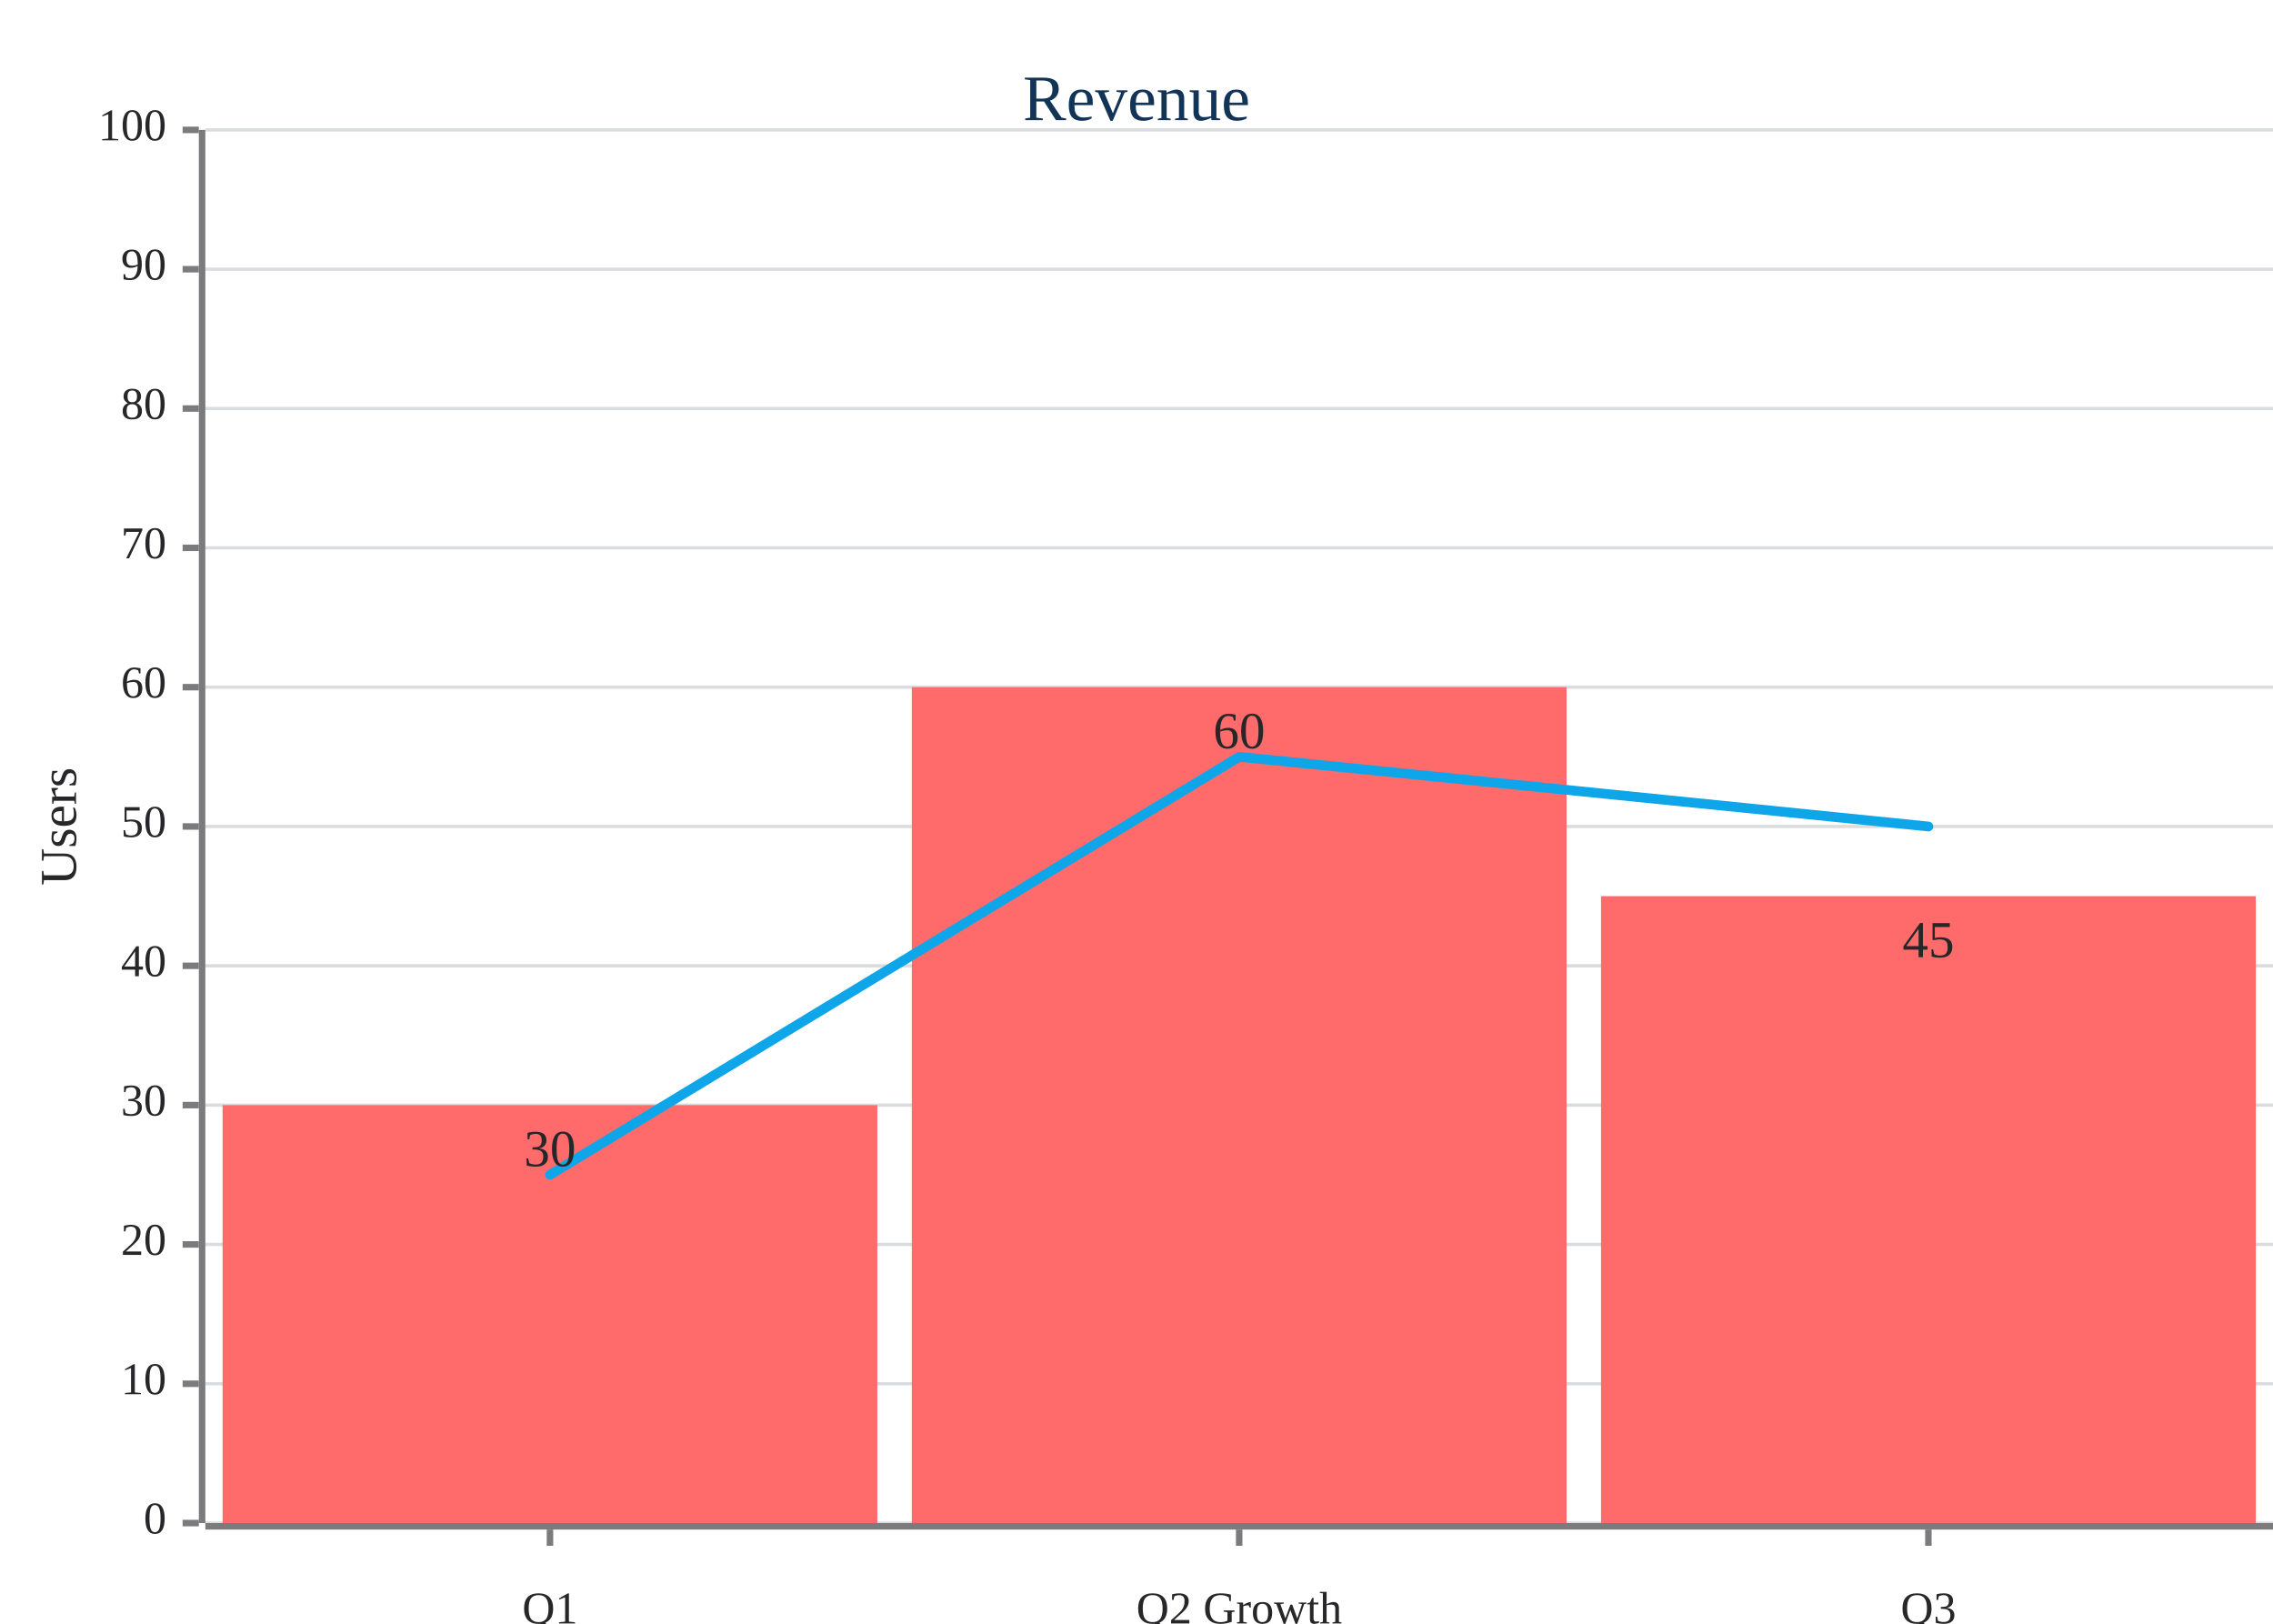
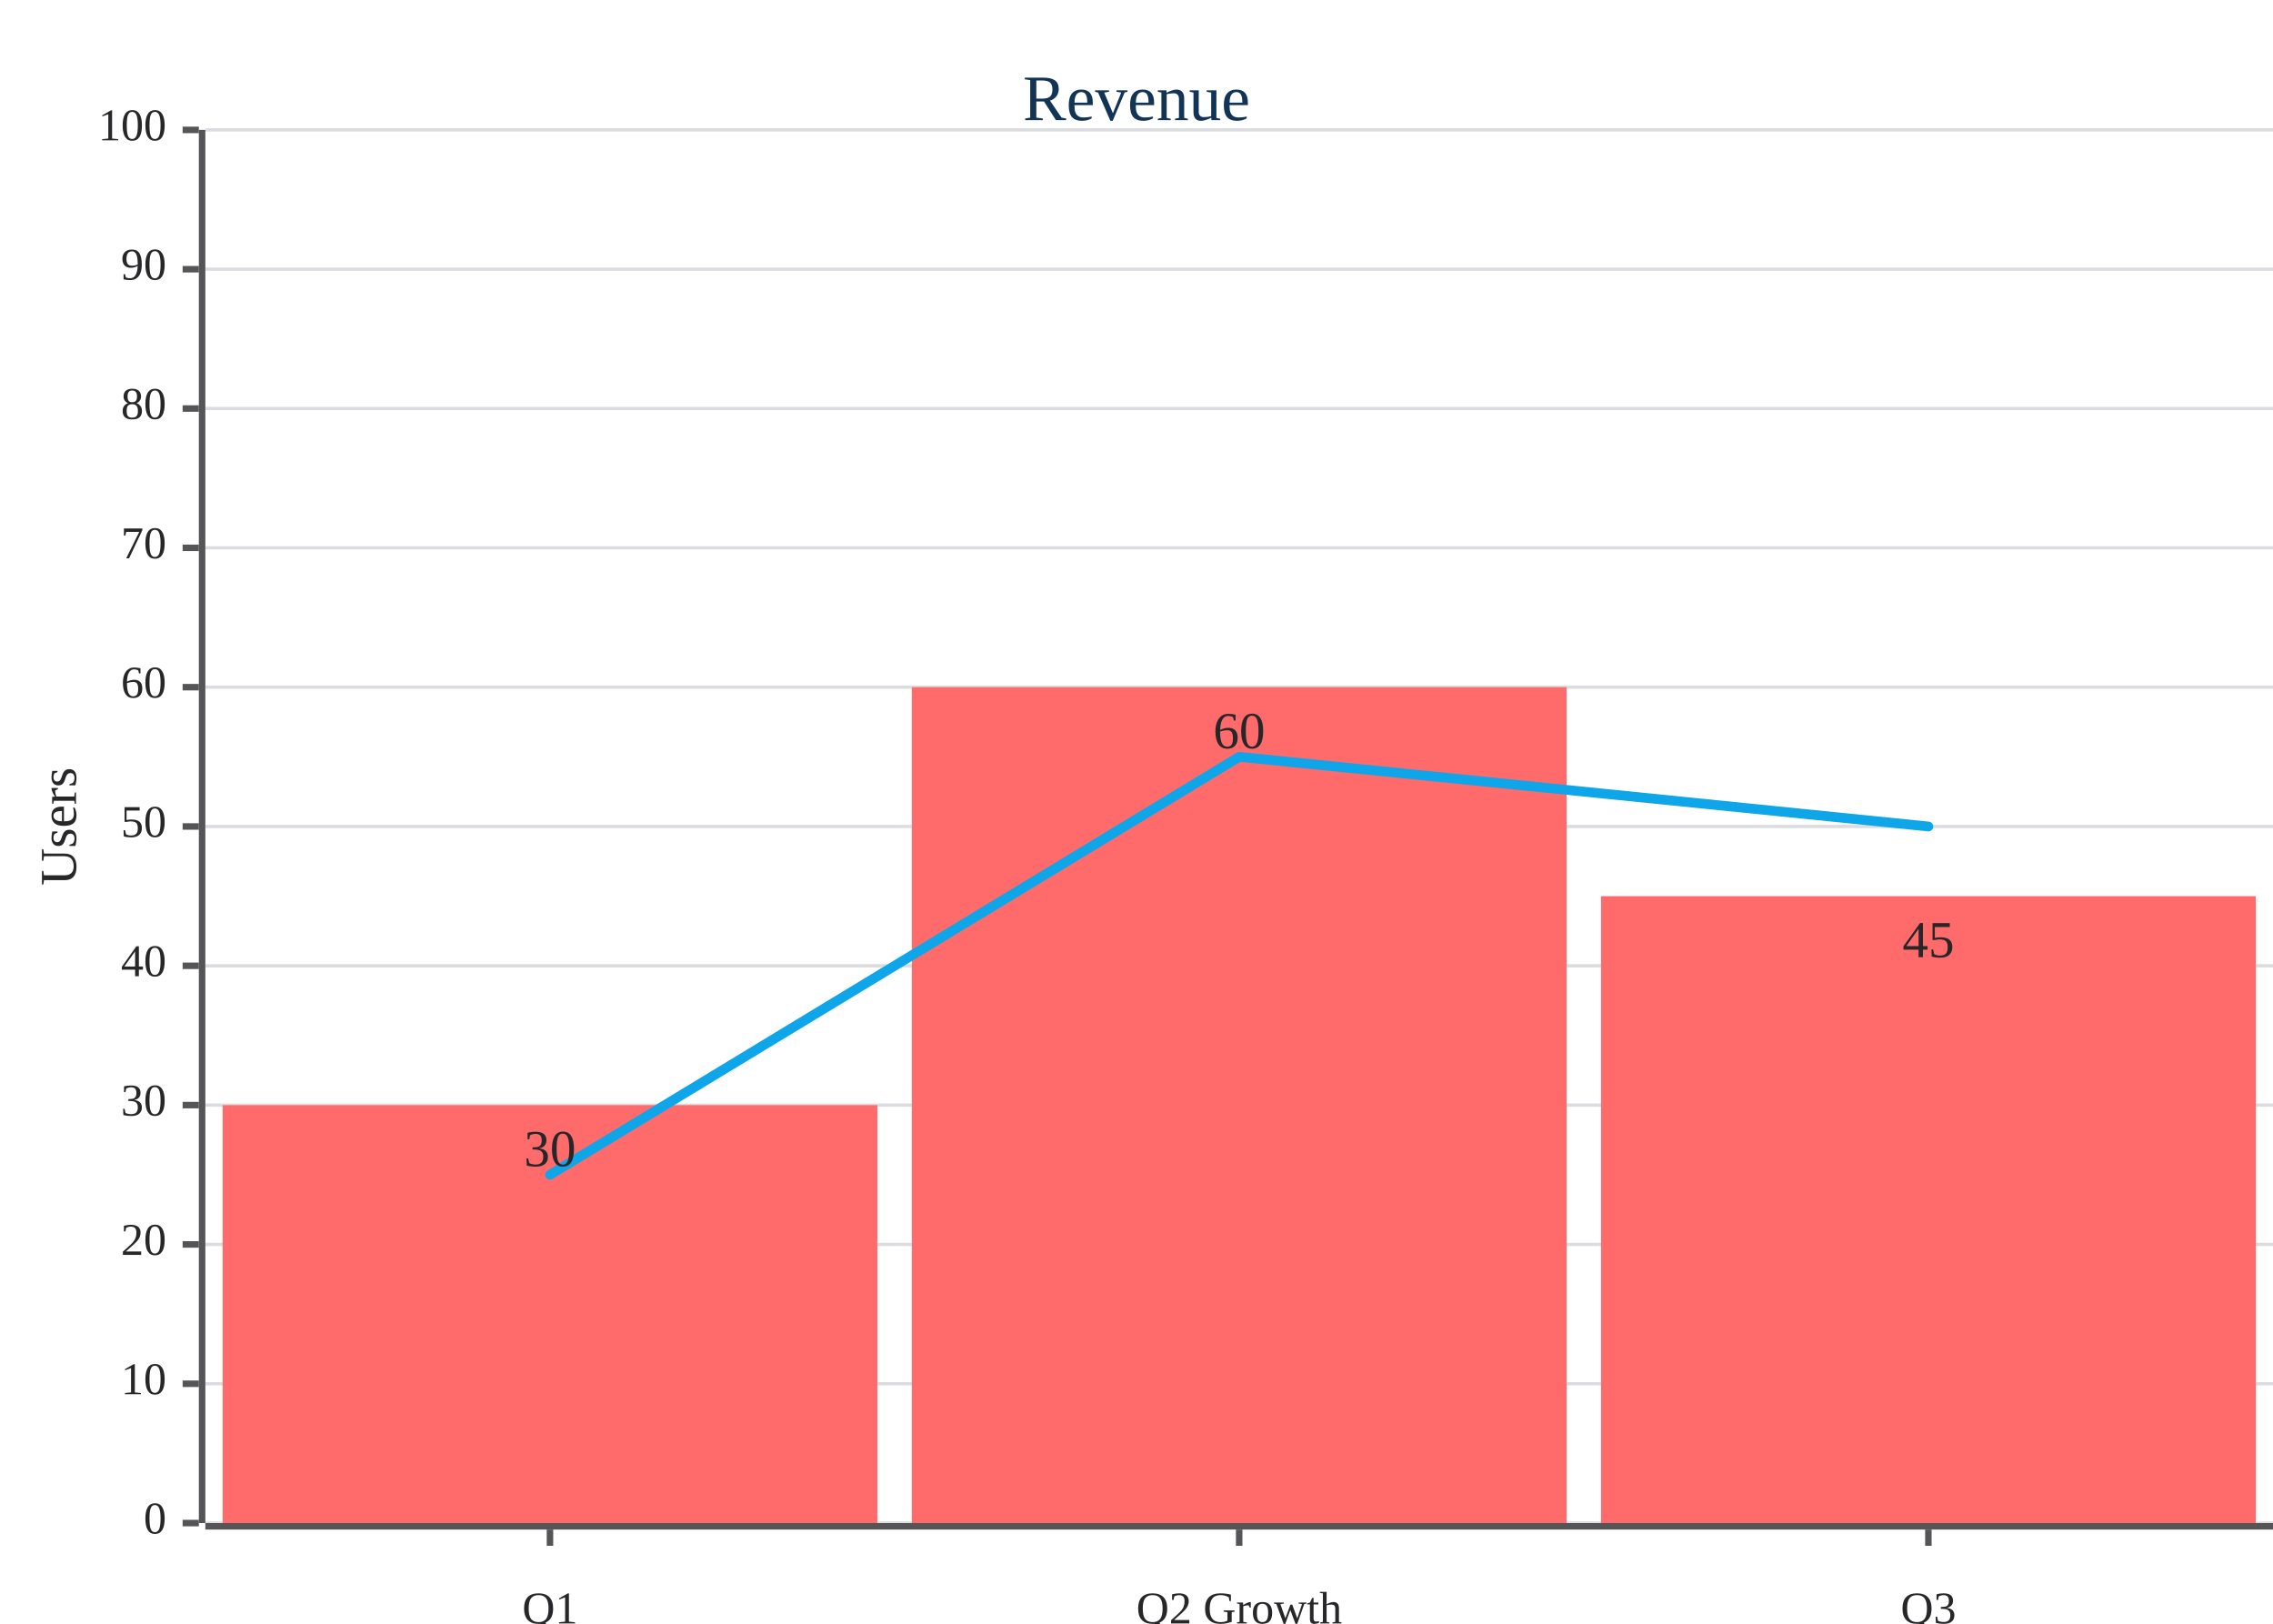
<svg xmlns="http://www.w3.org/2000/svg" data-xychart-colors="1" viewBox="0 0 700 500" width="100%" height="100%" style="--bg:#f8fafc;--fg:#27272A;--font:Inter;background:#f8fafc;max-width:700px" id="mermaid-kaeiwt" class="xychart" role="img" aria-roledescription="xychart" aria-labelledby="chart-title-mermaid-kaeiwt" aria-describedby="chart-desc-mermaid-kaeiwt">
  <style>
  text { font-family: var(--font, 'Inter'), system-ui, sans-serif; }
  svg {
    /* Derived from --bg and --fg (overridable via --line, --accent, etc.) */
    --_text:          #27272A;
-     --_text-sec:      #7b7b7e;
-     --_text-muted:    #a4a6a8;
-     --_text-faint:    #c4c5c8;
+     --_text-sec:      #555558;
+     --_text-muted:    #6e6f71;
+     --_text-faint:    #87888b;
    --_line:          #909193;
    --_arrow:         #46474a;
    --_node-fill:     #f2f4f6;
    --_node-stroke:   #ced0d2;
    --_group-fill:    #f8fafc;
    --_group-hdr:     #eeeff1;
    --_inner-stroke:  #dfe1e3;
    --_key-badge:     #e3e5e7;
  }
</style>
  <style>
  .xychart-grid { stroke: #dbdcdf; stroke-width: 1; }
  .xychart-axis-line { fill: none; }
  .xychart-tick { fill: none; }
-   .xychart-x-axis-line { stroke: #7b7b7e; }
-   .xychart-y-axis-line { stroke: #7b7b7e; }
-   .xychart-x-tick { stroke: #7b7b7e; }
-   .xychart-y-tick { stroke: #7b7b7e; }
+   .xychart-x-axis-line { stroke: #555558; }
+   .xychart-y-axis-line { stroke: #555558; }
+   .xychart-x-tick { stroke: #555558; }
+   .xychart-y-tick { stroke: #555558; }
  .xychart-bar { stroke: none; }
  .xychart-line { fill: none; stroke-width: 3; stroke-linecap: round; stroke-linejoin: round; }
  .xychart-dot { stroke: #f8fafc; stroke-width: 2; }
  .xychart-label { fill: #27272A; }
  .xychart-x-label { fill: #27272A; }
  .xychart-y-label { fill: #27272A; }
  .xychart-axis-title { fill: #27272A; }
  .xychart-x-axis-title { fill: #27272A; }
  .xychart-y-axis-title { fill: #27272A; }
  .xychart-title { fill: #123456; }
  .xychart-data-label { fill: #27272A; pointer-events: none; }
  svg {
    --xychart-color-0: #ff6b6b;
    --xychart-color-1: #0ea5e9;
  }
  .xychart-bar.xychart-color-0 { fill: #ff6b6b; }
  path.xychart-color-0, line.xychart-color-0 { stroke: #ff6b6b; }
  circle.xychart-color-0 { fill: #ff6b6b; }
  .xychart-bar.xychart-color-1 { fill: #0ea5e9; }
  path.xychart-color-1, line.xychart-color-1 { stroke: #0ea5e9; }
  circle.xychart-color-1 { fill: #0ea5e9; }
</style>
  <line x1="63.24" y1="469" x2="700" y2="469" class="xychart-grid" />
  <line x1="63.24" y1="426.1" x2="700" y2="426.1" class="xychart-grid" />
  <line x1="63.24" y1="383.2" x2="700" y2="383.2" class="xychart-grid" />
  <line x1="63.24" y1="340.3" x2="700" y2="340.3" class="xychart-grid" />
  <line x1="63.24" y1="297.4" x2="700" y2="297.4" class="xychart-grid" />
  <line x1="63.24" y1="254.5" x2="700" y2="254.5" class="xychart-grid" />
  <line x1="63.24" y1="211.6" x2="700" y2="211.6" class="xychart-grid" />
  <line x1="63.24" y1="168.7" x2="700" y2="168.7" class="xychart-grid" />
  <line x1="63.24" y1="125.8" x2="700" y2="125.8" class="xychart-grid" />
  <line x1="63.24" y1="82.9" x2="700" y2="82.9" class="xychart-grid" />
  <line x1="63.24" y1="40" x2="700" y2="40" class="xychart-grid" />
  <line x1="63.24" y1="470" x2="700" y2="470" class="xychart-axis-line xychart-x-axis-line" stroke-width="2" />
  <line x1="169.37" y1="471" x2="169.37" y2="476" class="xychart-tick xychart-x-tick" stroke-width="2" />
  <line x1="381.62" y1="471" x2="381.62" y2="476" class="xychart-tick xychart-x-tick" stroke-width="2" />
  <line x1="593.87" y1="471" x2="593.87" y2="476" class="xychart-tick xychart-x-tick" stroke-width="2" />
  <line x1="62.24" y1="40" x2="62.24" y2="469" class="xychart-axis-line xychart-y-axis-line" stroke-width="2" />
  <line x1="61.24" y1="469" x2="56.24" y2="469" class="xychart-tick xychart-y-tick" stroke-width="2" />
  <line x1="61.24" y1="426.1" x2="56.24" y2="426.1" class="xychart-tick xychart-y-tick" stroke-width="2" />
  <line x1="61.24" y1="383.2" x2="56.24" y2="383.2" class="xychart-tick xychart-y-tick" stroke-width="2" />
  <line x1="61.24" y1="340.3" x2="56.24" y2="340.3" class="xychart-tick xychart-y-tick" stroke-width="2" />
  <line x1="61.24" y1="297.4" x2="56.24" y2="297.4" class="xychart-tick xychart-y-tick" stroke-width="2" />
  <line x1="61.24" y1="254.5" x2="56.24" y2="254.5" class="xychart-tick xychart-y-tick" stroke-width="2" />
  <line x1="61.24" y1="211.6" x2="56.24" y2="211.6" class="xychart-tick xychart-y-tick" stroke-width="2" />
  <line x1="61.24" y1="168.7" x2="56.24" y2="168.7" class="xychart-tick xychart-y-tick" stroke-width="2" />
  <line x1="61.24" y1="125.8" x2="56.24" y2="125.8" class="xychart-tick xychart-y-tick" stroke-width="2" />
  <line x1="61.24" y1="82.9" x2="56.24" y2="82.9" class="xychart-tick xychart-y-tick" stroke-width="2" />
  <line x1="61.24" y1="40" x2="56.24" y2="40" class="xychart-tick xychart-y-tick" stroke-width="2" />
  <rect x="68.55" y="340.3" width="201.64" height="128.7" class="xychart-bar xychart-color-0" data-value="30" data-label="Q1" />
  <rect x="280.8" y="211.6" width="201.64" height="257.4" class="xychart-bar xychart-color-0" data-value="60" data-label="Q2 Growth" />
  <rect x="493.05" y="275.95" width="201.64" height="193.05" class="xychart-bar xychart-color-0" data-value="45" data-label="Q3" />
  <path d="M169.37,361.75 L381.62,233.05 L593.87,254.5" class="xychart-line xychart-color-1" />
  <text x="169.37" y="348.3" text-anchor="middle" dominant-baseline="hanging" font-size="16" font-weight="400" class="xychart-data-label">30</text>
  <text x="381.62" y="219.6" text-anchor="middle" dominant-baseline="hanging" font-size="16" font-weight="400" class="xychart-data-label">60</text>
  <text x="593.87" y="283.95" text-anchor="middle" dominant-baseline="hanging" font-size="16" font-weight="400" class="xychart-data-label">45</text>
  <text x="169.37" y="495" text-anchor="middle" font-size="14" font-weight="400" dy="0.35em" class="xychart-label xychart-x-label">Q1</text>
  <text x="381.622" y="495" text-anchor="middle" font-size="14" font-weight="400" dy="0.35em" class="xychart-label xychart-x-label">Q2 Growth</text>
  <text x="593.874" y="495" text-anchor="middle" font-size="14" font-weight="400" dy="0.35em" class="xychart-label xychart-x-label">Q3</text>
  <text x="51.244" y="469" text-anchor="end" dominant-baseline="middle" font-size="14" font-weight="400" class="xychart-label xychart-y-label">0</text>
  <text x="51.244" y="426.1" text-anchor="end" dominant-baseline="middle" font-size="14" font-weight="400" class="xychart-label xychart-y-label">10</text>
  <text x="51.244" y="383.2" text-anchor="end" dominant-baseline="middle" font-size="14" font-weight="400" class="xychart-label xychart-y-label">20</text>
  <text x="51.244" y="340.3" text-anchor="end" dominant-baseline="middle" font-size="14" font-weight="400" class="xychart-label xychart-y-label">30</text>
  <text x="51.244" y="297.4" text-anchor="end" dominant-baseline="middle" font-size="14" font-weight="400" class="xychart-label xychart-y-label">40</text>
  <text x="51.244" y="254.5" text-anchor="end" dominant-baseline="middle" font-size="14" font-weight="400" class="xychart-label xychart-y-label">50</text>
  <text x="51.244" y="211.6" text-anchor="end" dominant-baseline="middle" font-size="14" font-weight="400" class="xychart-label xychart-y-label">60</text>
  <text x="51.244" y="168.7" text-anchor="end" dominant-baseline="middle" font-size="14" font-weight="400" class="xychart-label xychart-y-label">70</text>
  <text x="51.244" y="125.8" text-anchor="end" dominant-baseline="middle" font-size="14" font-weight="400" class="xychart-label xychart-y-label">80</text>
  <text x="51.244" y="82.9" text-anchor="end" dominant-baseline="middle" font-size="14" font-weight="400" class="xychart-label xychart-y-label">90</text>
  <text x="51.244" y="40" text-anchor="end" dominant-baseline="middle" font-size="14" font-weight="400" class="xychart-label xychart-y-label">100</text>
  <text x="17.8" y="254.5" text-anchor="middle" transform="rotate(-90,17.8,254.5)" font-size="16" font-weight="400" dy="0.35em" class="xychart-axis-title xychart-y-axis-title">Users</text>
  <text x="350" y="30" text-anchor="middle" font-size="20" font-weight="500" dy="0.35em" class="xychart-title">Revenue</text>
</svg>
